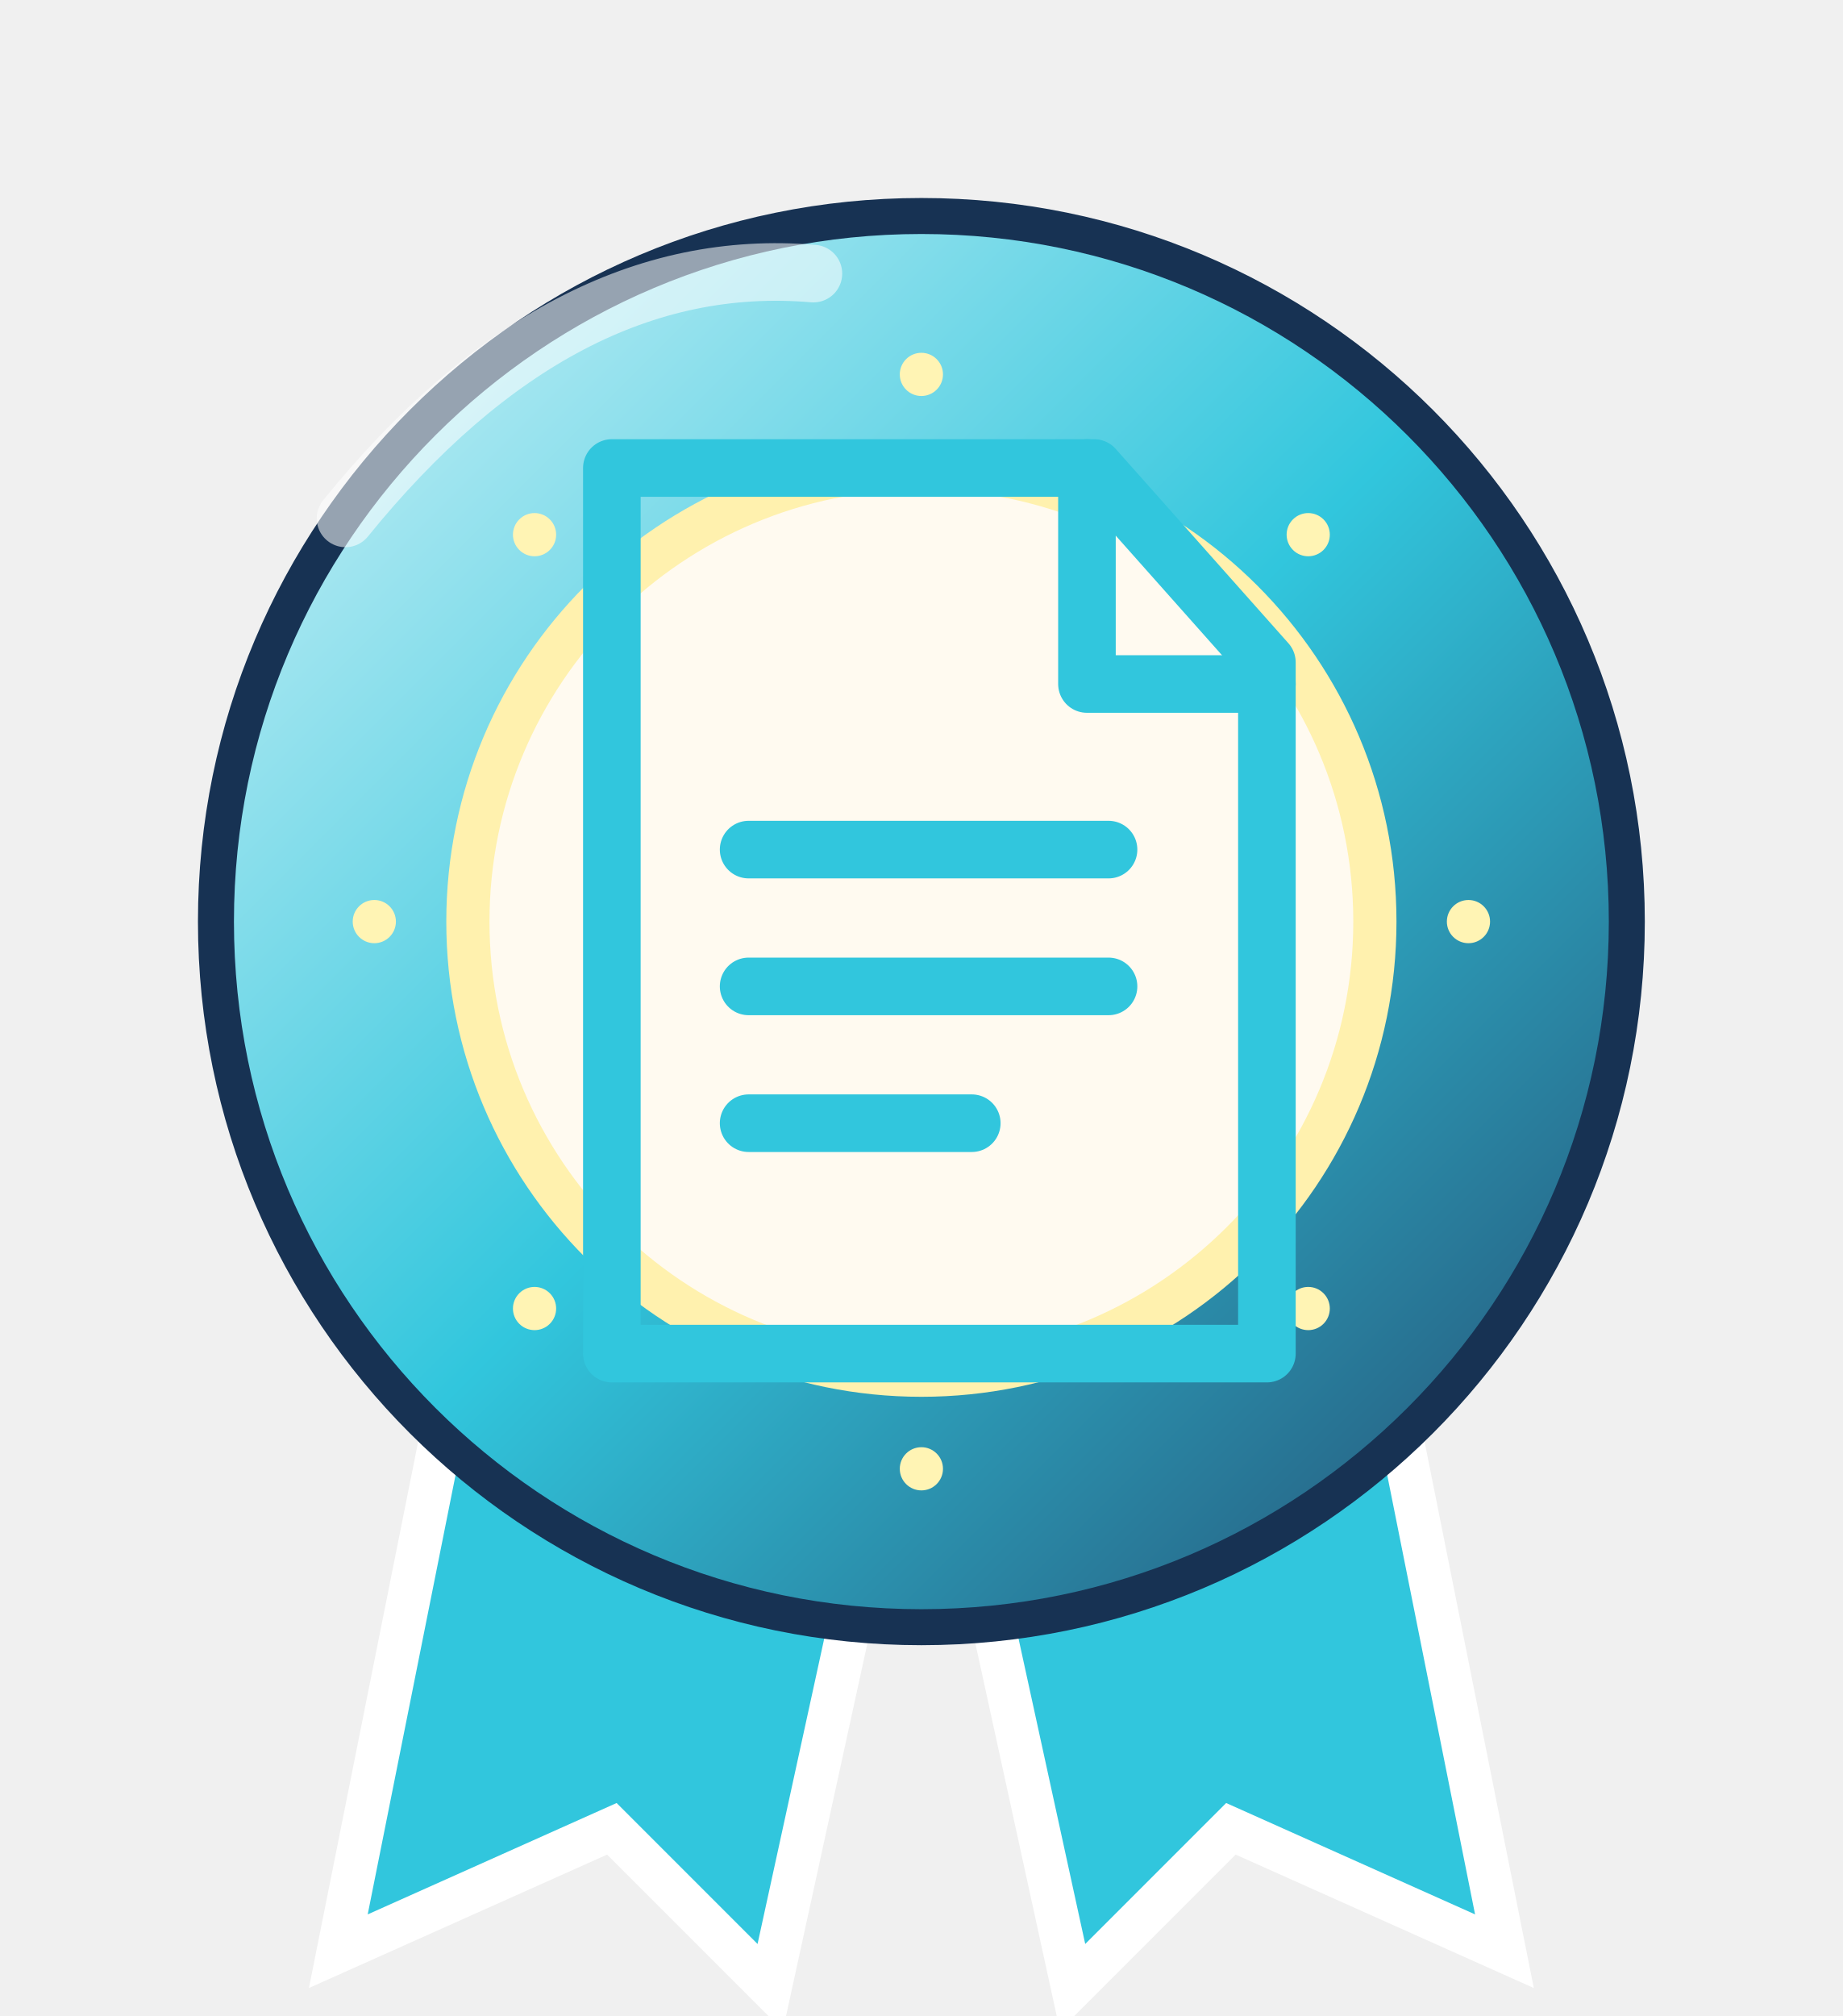
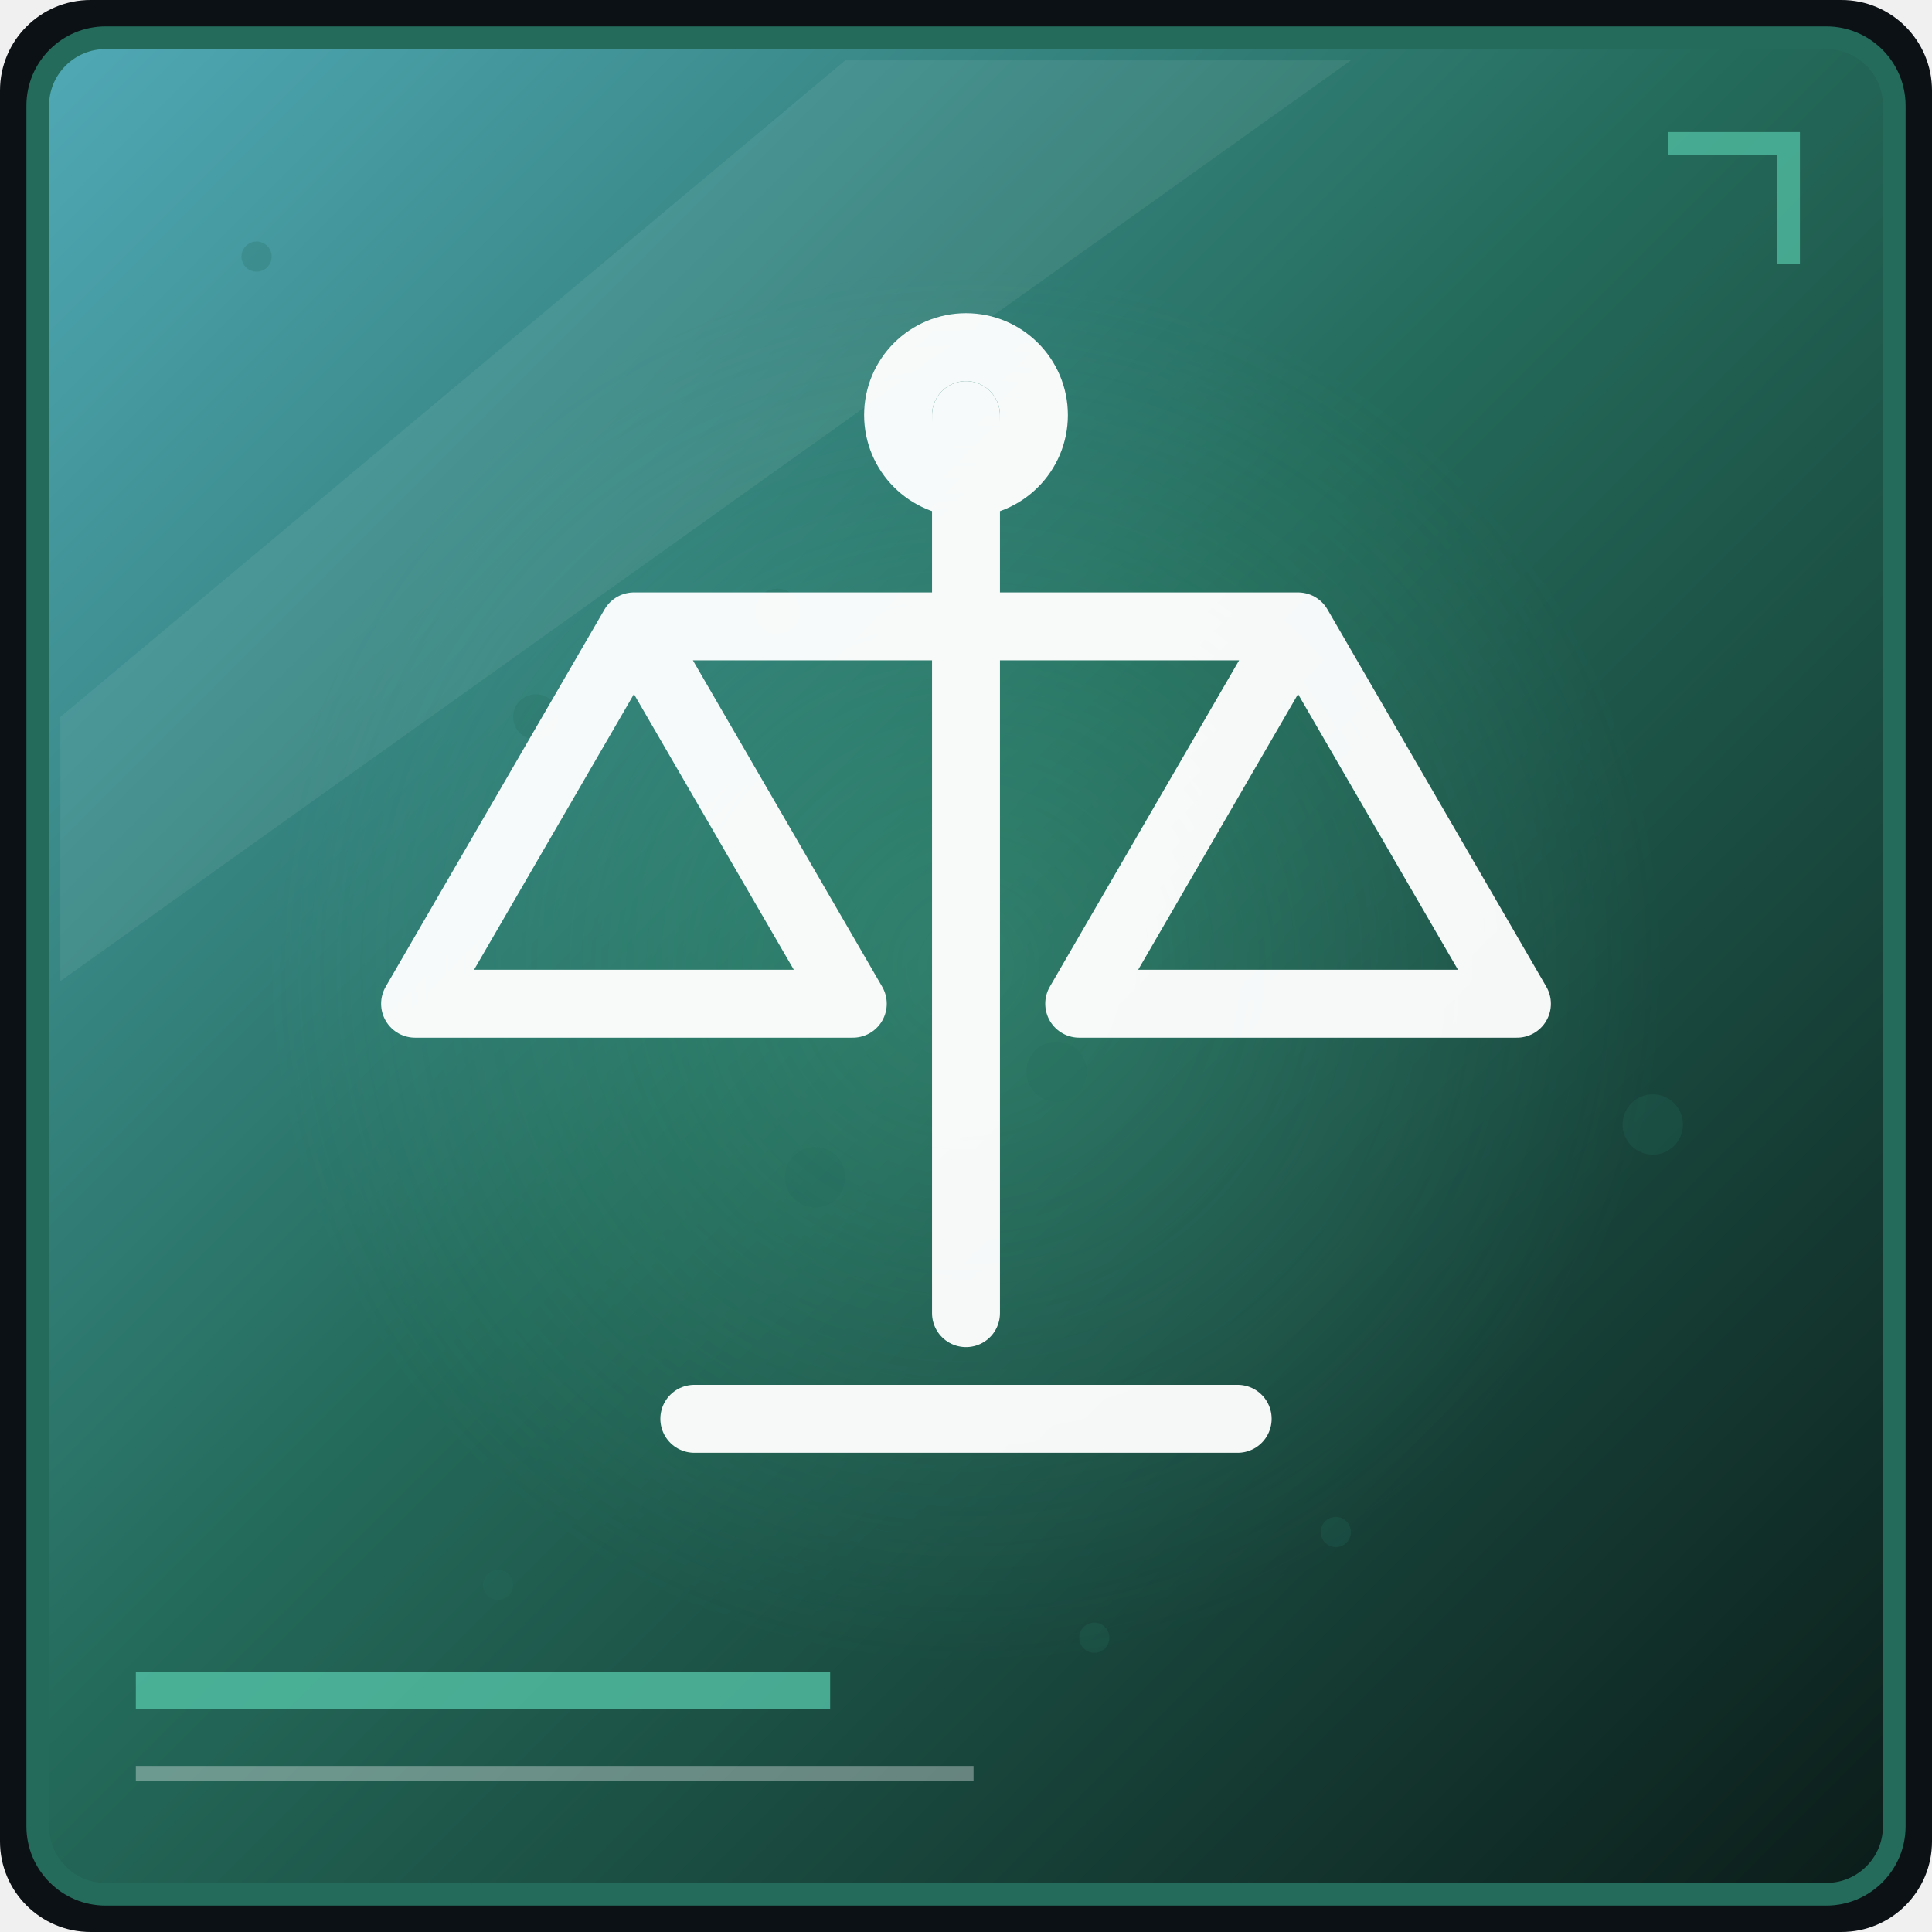
- <svg xmlns="http://www.w3.org/2000/svg" width="256" height="280" viewBox="0 0 256 280">
+ <svg xmlns="http://www.w3.org/2000/svg" width="256" height="256" viewBox="0 0 256 256">
  <defs>
-     <linearGradient id="g93" x2="1" y2="1">
-       <stop stop-color="#dbf5f9" />
-       <stop offset=".5" stop-color="#31c6dd" />
-       <stop offset="1" stop-color="#23466b" />
+     <linearGradient id="bg93" x1="0" y1="0" x2="1" y2="1">
+       <stop stop-color="#51aab8" />
+       <stop offset=".46" stop-color="#246b5b" />
+       <stop offset="1" stop-color="#0b1b18" />
    </linearGradient>
+     <radialGradient id="glow93">
+       <stop stop-color="#55c6a9" stop-opacity=".55" />
+       <stop offset="1" stop-color="#55c6a9" stop-opacity="0" />
+     </radialGradient>
  </defs>
-   <path d="m65 181-18 90 38-17 22 22 19-87m65-8 18 90-38-17-22 22-19-87" fill="#31c6dd" stroke="#fff" stroke-width="6" />
-   <g fill="url(#g93)" stroke="#173253" stroke-width="5">
-     <circle cx="128" cy="128" r="98" />
+   <rect width="256" height="256" rx="12" fill="#0c1116" />
+   <rect x="5" y="5" width="246" height="246" rx="9" fill="url(#bg93)" stroke="#246b5b" stroke-width="3" />
+   <path d="M8 95 112 8h67L8 130Z" fill="#ffffff" opacity=".07" />
+   <circle cx="128" cy="128" r="92" fill="url(#glow93)" opacity=".48" />
+   <circle cx="34" cy="34" r="2" fill="#246b5b" opacity=".26" />
+   <circle cx="71" cy="95" r="3" fill="#246b5b" opacity=".26" />
+   <circle cx="108" cy="156" r="4" fill="#246b5b" opacity=".26" />
+   <circle cx="145" cy="217" r="2" fill="#246b5b" opacity=".26" />
+   <circle cx="182" cy="88" r="3" fill="#246b5b" opacity=".26" />
+   <circle cx="219" cy="149" r="4" fill="#246b5b" opacity=".26" />
+   <circle cx="66" cy="210" r="2" fill="#246b5b" opacity=".26" />
+   <circle cx="103" cy="81" r="3" fill="#246b5b" opacity=".26" />
+   <circle cx="140" cy="142" r="4" fill="#246b5b" opacity=".26" />
+   <circle cx="177" cy="203" r="2" fill="#246b5b" opacity=".26" />
+   <g fill="none" stroke="#ffffff" stroke-width="9" stroke-linecap="round" stroke-linejoin="round" opacity=".96">
+     <path d="M128 55v119M84 83h88M84 83l-29 50h58ZM172 83l-29 50h58ZM92 188h72" />
+     <circle cx="128" cy="55" r="9" />
  </g>
-   <circle cx="128" cy="128" r="63" fill="#fffaf0" stroke="#fff1ae" stroke-width="6" />
-   <circle cx="128" cy="52" r="3" transform="rotate(0.0 128 128)" fill="#fff4b4" />
-   <circle cx="128" cy="52" r="3" transform="rotate(45.0 128 128)" fill="#fff4b4" />
-   <circle cx="128" cy="52" r="3" transform="rotate(90.0 128 128)" fill="#fff4b4" />
-   <circle cx="128" cy="52" r="3" transform="rotate(135.0 128 128)" fill="#fff4b4" />
-   <circle cx="128" cy="52" r="3" transform="rotate(180.0 128 128)" fill="#fff4b4" />
-   <circle cx="128" cy="52" r="3" transform="rotate(225.0 128 128)" fill="#fff4b4" />
-   <circle cx="128" cy="52" r="3" transform="rotate(270.0 128 128)" fill="#fff4b4" />
-   <circle cx="128" cy="52" r="3" transform="rotate(315.0 128 128)" fill="#fff4b4" />
-   <g fill="none" stroke="#31c6dd" stroke-width="8" stroke-linecap="round" stroke-linejoin="round">
-     <path d="M85 65h67l24 27v96H85Z" />
-     <path d="M151 65v30h25M104 118h50M104 137h50M104 156h31" />
-   </g>
-   <path d="M48 72q30-37 65-34" fill="none" stroke="#fff" stroke-width="8" opacity=".55" stroke-linecap="round" />
+   <path d="M18 224h92" stroke="#55c6a9" stroke-width="5" opacity=".76" />
+   <path d="M18 235h111" stroke="#ffffff" stroke-width="2" opacity=".34" />
+   <path d="M221 19h16v16" fill="none" stroke="#55c6a9" stroke-width="3" opacity=".7" />
</svg>
